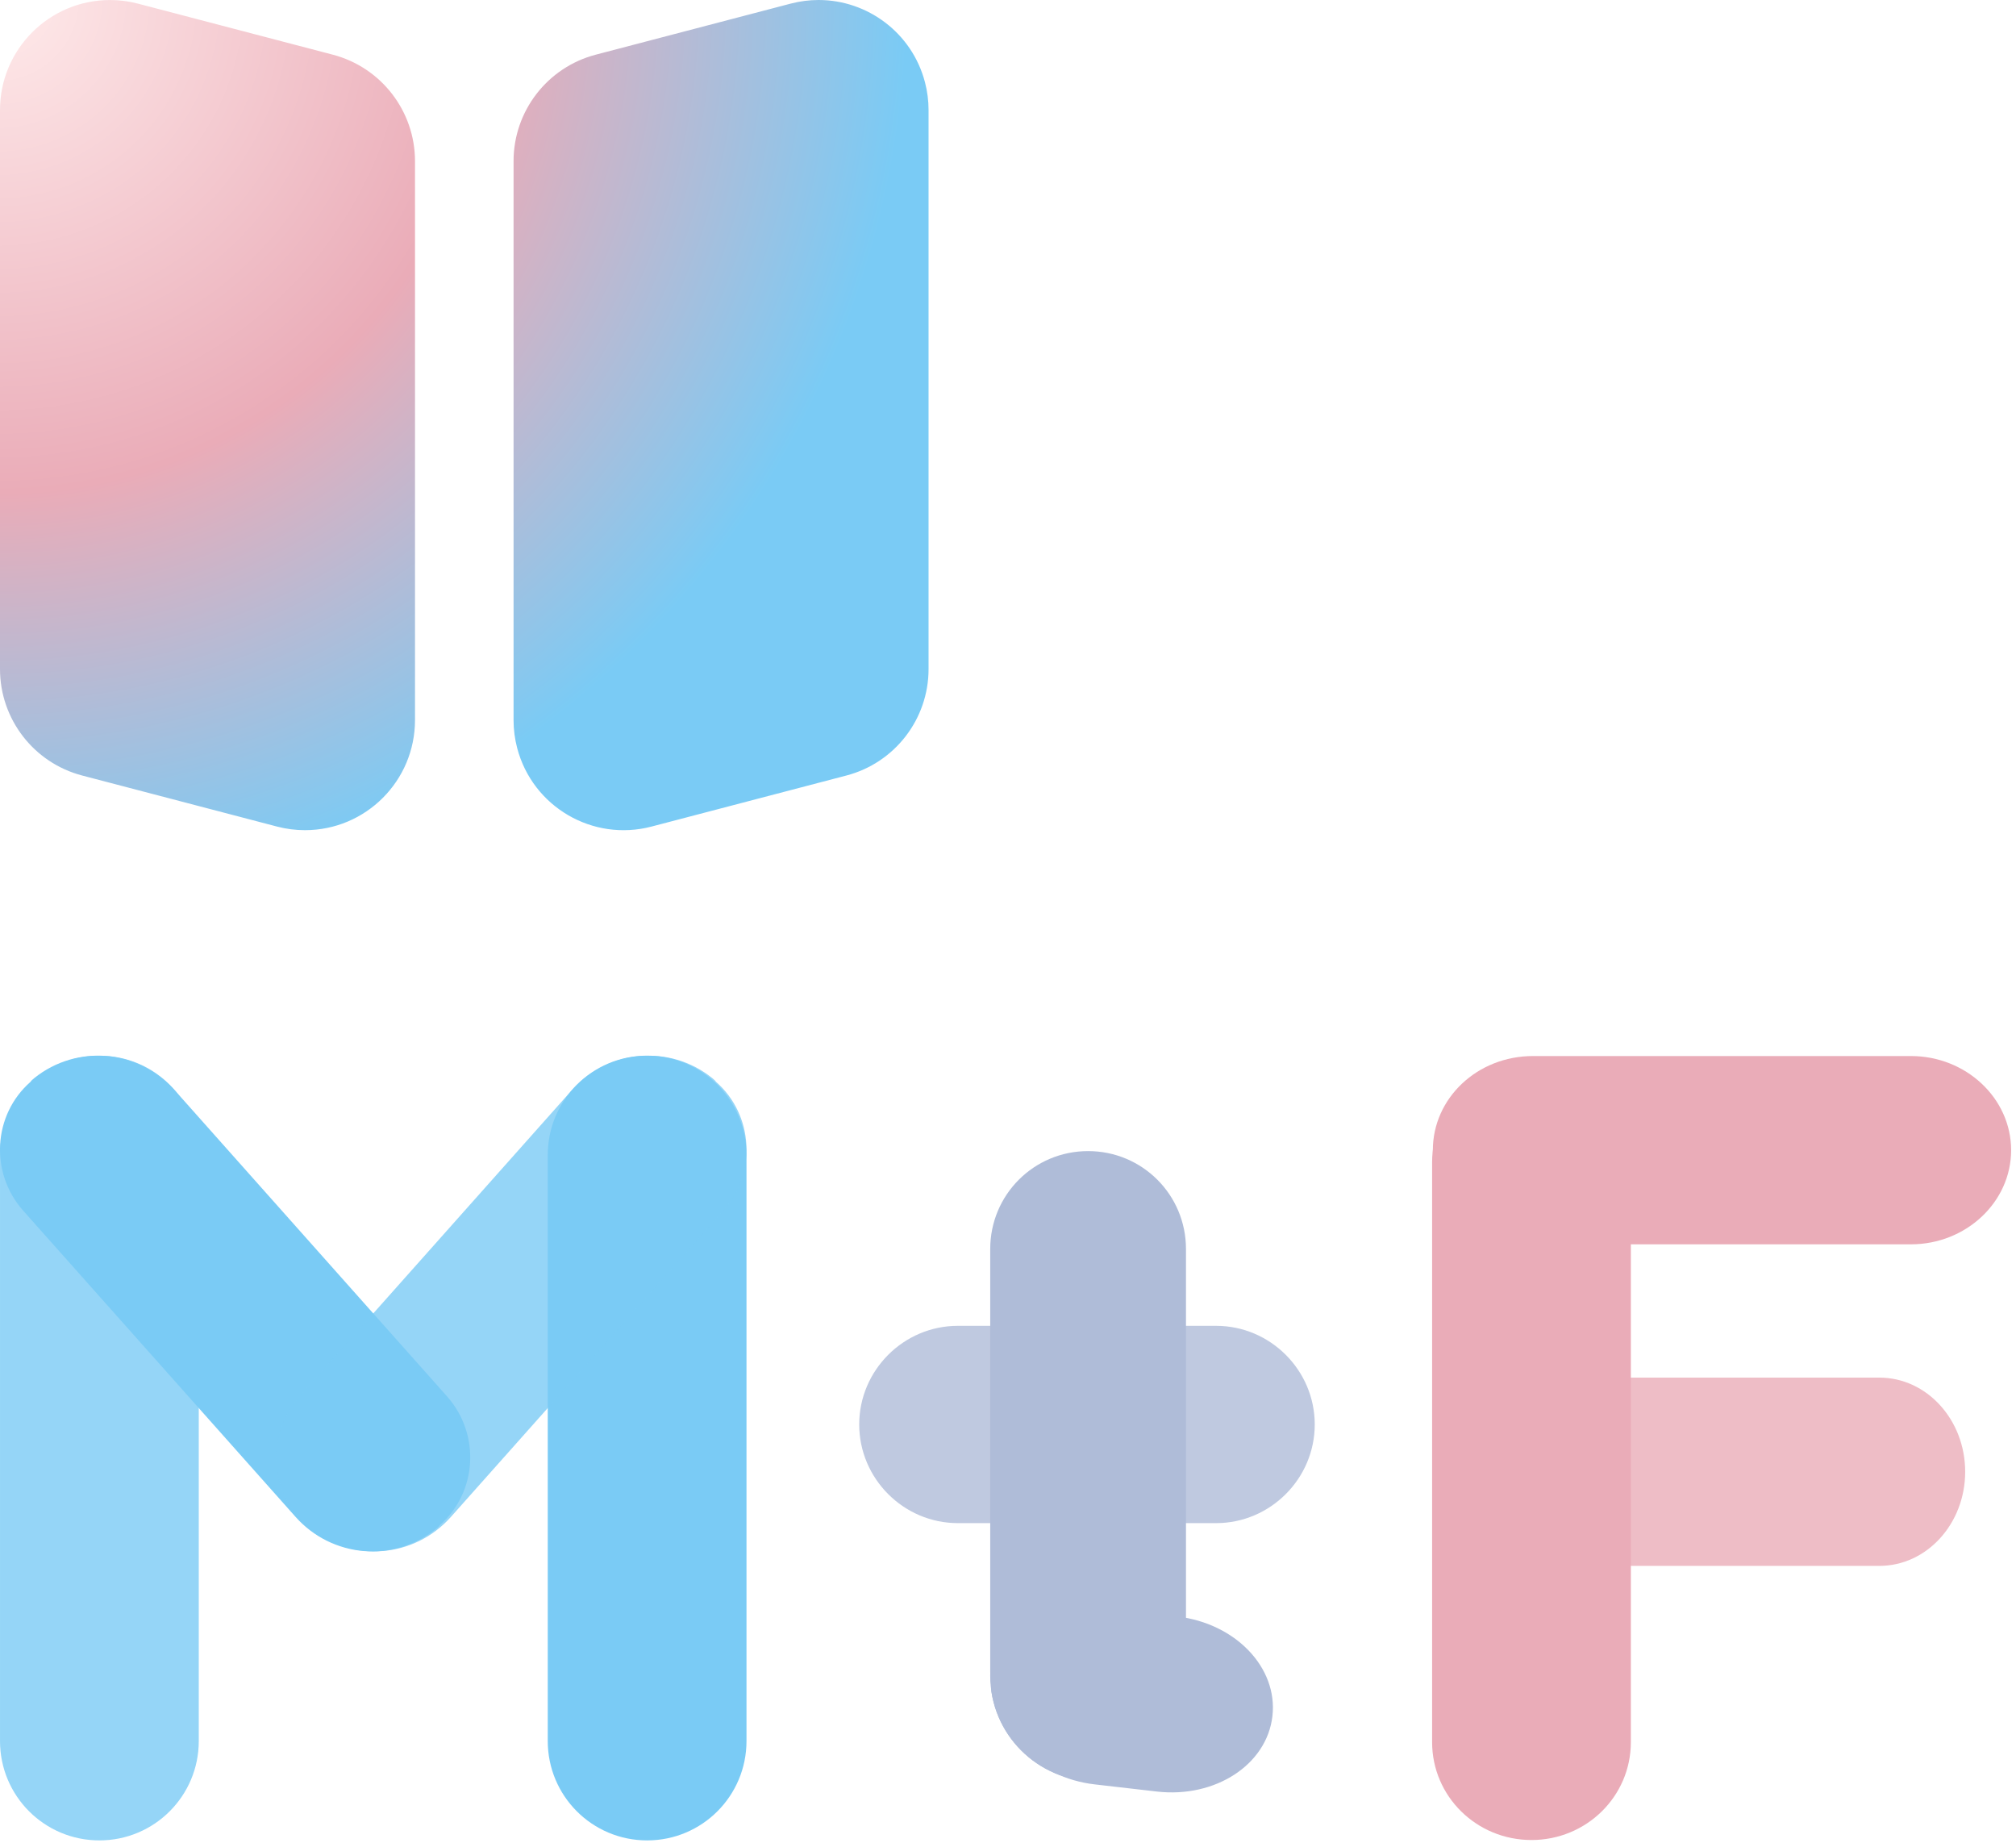
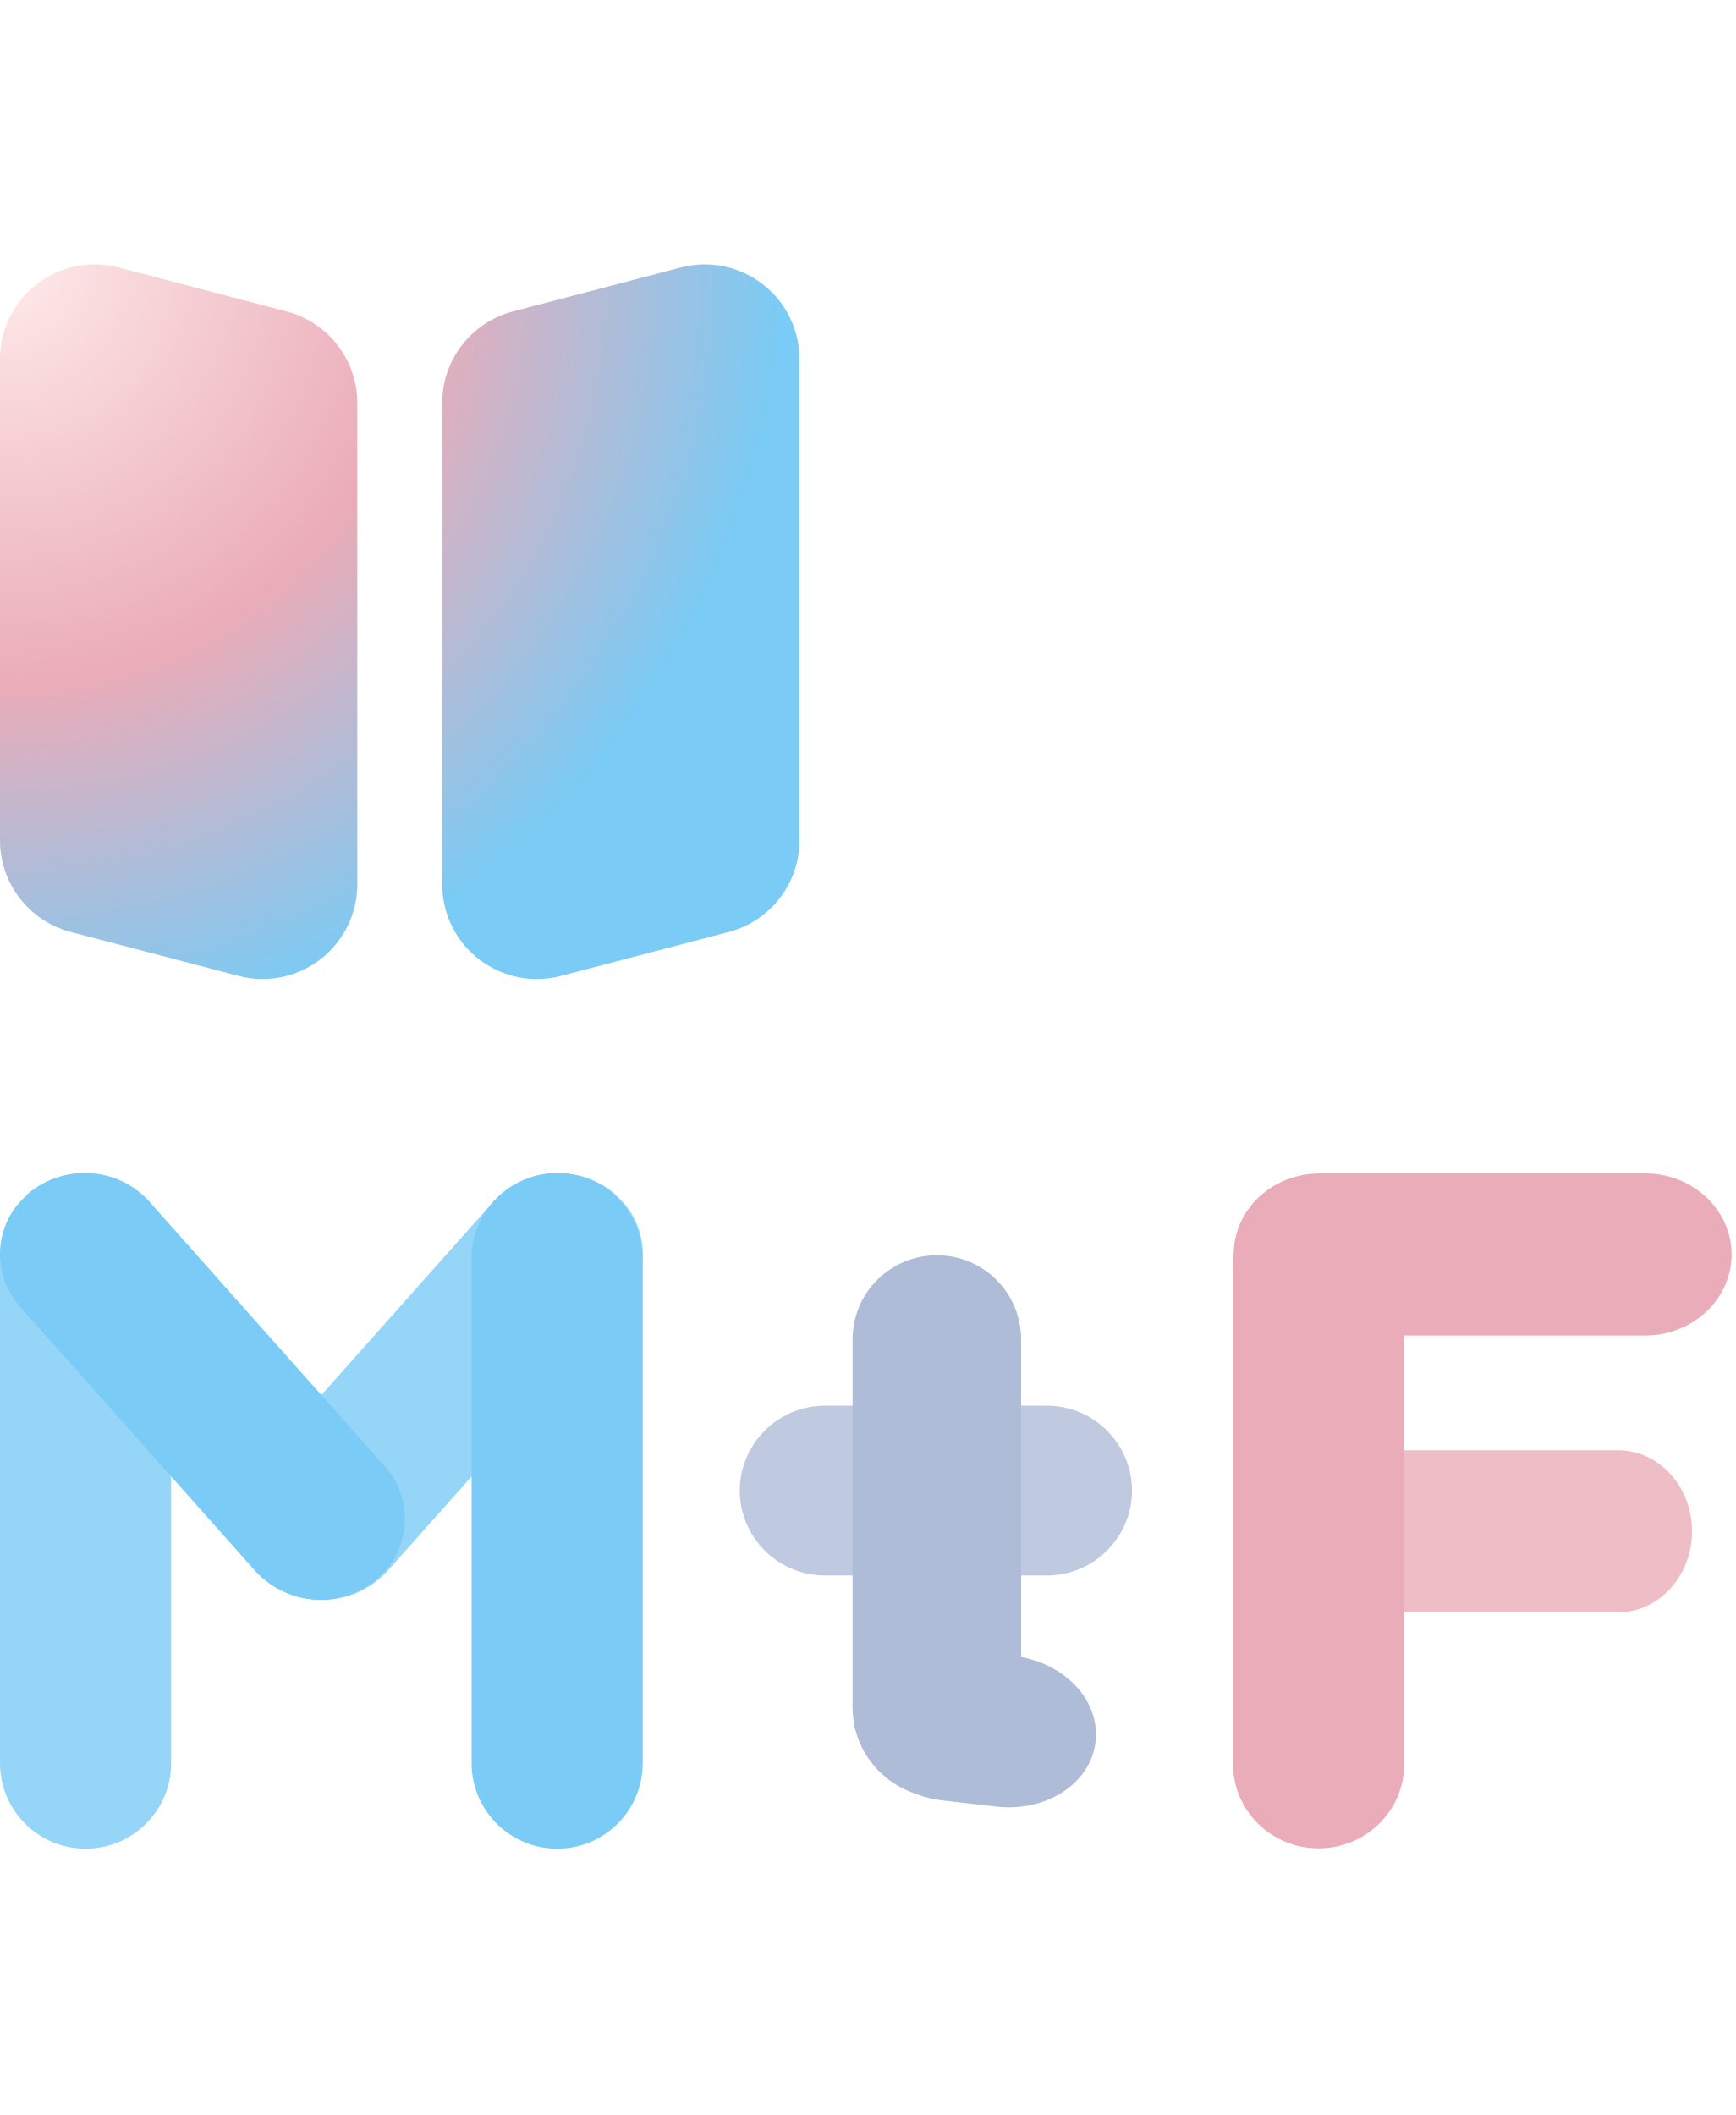
- <svg xmlns="http://www.w3.org/2000/svg" version="1.1" id="svg1" width="356" height="325.333" viewBox="0 0 356 325.333">
+ <svg xmlns="http://www.w3.org/2000/svg" version="1.1" id="svg1" width="267" height="325.333" viewBox="0 0 356 325.333">
  <defs id="defs1">
    <radialGradient fx="0" fy="0" cx="0" cy="0" r="1" gradientUnits="userSpaceOnUse" gradientTransform="matrix(86.75137,-82.9491,-82.9491,-86.75135,-2.896e-4,244)" spreadMethod="pad" id="radialGradient4">
      <stop style="stop-opacity:1;stop-color:#ffebeb" offset="0" id="stop1" />
      <stop style="stop-opacity:1;stop-color:#ffebeb" offset="0" id="stop2" />
      <stop style="stop-opacity:1;stop-color:#eaacb8" offset="0.542" id="stop3" />
      <stop style="stop-opacity:1;stop-color:#7acbf5" offset="1" id="stop4" />
    </radialGradient>
    <clipPath clipPathUnits="userSpaceOnUse" id="clipPath5">
      <path d="M 0,104.216 H 267 V 0 H 0 Z" transform="translate(-253.0884,-79.2353)" id="path5" />
    </clipPath>
    <clipPath clipPathUnits="userSpaceOnUse" id="clipPath6">
      <path d="m 194.753,36.656 h 65.518 v 24.93 h -65.518 z" transform="translate(-248.9026,-36.6557)" id="path6" />
    </clipPath>
    <clipPath clipPathUnits="userSpaceOnUse" id="clipPath7">
      <path d="M 0,104.216 H 267 V 0 H 0 Z" transform="matrix(1.333333,0,0,-1.333333,0,325.3333)" id="path7" />
    </clipPath>
    <clipPath clipPathUnits="userSpaceOnUse" id="clipPath8">
      <path d="M 0,104.216 H 267 V 0 H 0 Z" transform="translate(-189.6691,-13.3199)" id="path8" />
    </clipPath>
    <clipPath clipPathUnits="userSpaceOnUse" id="clipPath9">
      <path d="m 131.145,22.121 c 0,-7.734 6.272,-14.009 14.009,-14.009 v 0 c 7.739,0 14.01,6.275 14.01,14.009 v 0 c 0,7.738 -6.271,14.013 -14.01,14.013 v 0 c -7.737,0 -14.009,-6.275 -14.009,-14.013" transform="translate(-143.7916,-88.3727)" id="path9" />
    </clipPath>
    <clipPath clipPathUnits="userSpaceOnUse" id="clipPath10">
      <path d="m 131.145,22.121 c 0,-7.734 6.272,-14.009 14.009,-14.009 v 0 c 7.739,0 14.01,6.275 14.01,14.009 v 0 c 0,7.738 -6.271,14.013 -14.01,14.013 v 0 c -7.737,0 -14.009,-6.275 -14.009,-14.013" transform="translate(-131.2426,-19.3988)" id="path10" />
    </clipPath>
    <clipPath clipPathUnits="userSpaceOnUse" id="clipPath11">
      <path d="M 0,104.216 H 267 V 0 H 0 Z" transform="translate(-132.3631,-20.9164)" id="path11" />
    </clipPath>
    <clipPath clipPathUnits="userSpaceOnUse" id="clipPath12">
      <path d="m 113.794,42.318 h 60.331 v 26.124 h -60.331 z" transform="translate(-126.8586,-68.4424)" id="path12" />
    </clipPath>
    <clipPath clipPathUnits="userSpaceOnUse" id="clipPath13">
      <path d="M 0,104.216 H 267 V 0 H 0 Z" transform="matrix(1.333333,0,0,-1.333333,0,325.3333)" id="path13" />
    </clipPath>
    <clipPath clipPathUnits="userSpaceOnUse" id="clipPath14">
      <path d="M 0,104.216 H 267 V 0 H 0 Z" transform="translate(-144.1077,-91.5793)" id="path14" />
    </clipPath>
    <clipPath clipPathUnits="userSpaceOnUse" id="clipPath15">
      <path d="M 0,0.31 H 26.326 V 104.217 H 0 Z" transform="translate(-13.1614,-104.2161)" id="path15" />
    </clipPath>
    <clipPath clipPathUnits="userSpaceOnUse" id="clipPath16">
      <path d="M 0,104.216 H 267 V 0 H 0 Z" transform="matrix(1.333333,0,0,-1.333333,0,325.3333)" id="path16" />
    </clipPath>
    <clipPath clipPathUnits="userSpaceOnUse" id="clipPath17">
      <path d="M 0,104.216 H 267 V 0 H 0 Z" transform="translate(-58.2215,-42.0284)" id="path17" />
    </clipPath>
    <clipPath clipPathUnits="userSpaceOnUse" id="clipPath18">
      <path d="M 0,104.216 H 267 V 0 H 0 Z" transform="translate(-85.7053,-104.2161)" id="path18" />
    </clipPath>
    <clipPath clipPathUnits="userSpaceOnUse" id="clipPath19">
      <path d="m 36.591,38.577 h 62.276 v 65.64 H 36.591 Z" transform="translate(-40.6486,-42.0284)" id="path19" />
    </clipPath>
    <clipPath clipPathUnits="userSpaceOnUse" id="clipPath20">
      <path d="M 0,104.216 H 267 V 0 H 0 Z" transform="matrix(1.333333,0,0,-1.333333,0,325.3333)" id="path20" />
    </clipPath>
    <clipPath clipPathUnits="userSpaceOnUse" id="clipPath33">
      <path d="M 0,244 H 267 V 0 H 0 Z" transform="matrix(1.333333,0,0,-1.333333,0,325.3333)" id="path33" />
    </clipPath>
  </defs>
  <g id="layer-MC0">
    <path id="path4" d="M 104.71,243.519 78.897,236.758 C 72.485,235.079 68.016,229.286 68.016,222.66 v 0 -74.012 c 0,-1.245 0.16,-2.487 0.477,-3.694 v 0 c 2.039,-7.785 10.006,-12.447 17.792,-10.404 v 0 l 25.813,6.761 c 6.412,1.679 10.881,7.473 10.881,14.098 v 0 74.012 c 0,1.245 -0.16,2.487 -0.476,3.693 v 0 C 120.787,239.662 114.88,244 108.415,244 v 0 c -1.225,0 -2.466,-0.157 -3.705,-0.481 M 0,229.421 v -74.012 c 0,-6.625 4.469,-12.419 10.881,-14.098 v 0 l 25.813,-6.761 c 1.206,-0.317 2.449,-0.477 3.694,-0.477 v 0 c 8.049,0 14.575,6.526 14.575,14.575 v 0 74.012 c 0,6.626 -4.472,12.419 -10.881,14.098 v 0 l -25.813,6.761 c -1.207,0.317 -2.449,0.477 -3.693,0.477 v 0 C 6.526,243.996 0,237.47 0,229.421" transform="matrix(1.333333,0,0,-1.333333,0,325.3333)" style="fill:url(#radialGradient4);stroke:none" />
    <g id="g33" clip-path="url(#clipPath33)">
      <path d="m 0,0 h -50.059 c -7.379,0 -13.263,5.585 -13.263,12.465 0,6.88 5.884,12.465 13.263,12.465 H 0 c 7.281,0 13.266,-5.585 13.266,-12.465 C 13.266,5.585 7.281,0 0,0" style="fill:#eaacb8;fill-opacity:1;fill-rule:evenodd;stroke:none" transform="matrix(1.333333,0,0,-1.333333,337.4512,219.6863)" clip-path="url(#clipPath5)" id="path21" />
      <g opacity="0.8" clip-path="url(#clipPath7)" id="g22">
        <path d="m 0,0 h -42.782 c -6.281,0 -11.368,5.585 -11.368,12.465 0,6.88 5.087,12.465 11.368,12.465 H 0 c 6.281,0 11.366,-5.585 11.366,-12.465 C 11.366,5.585 6.281,0 0,0" style="fill:#eaacb8;fill-opacity:1;fill-rule:evenodd;stroke:none" transform="matrix(1.333333,0,0,-1.333333,331.8701,276.4591)" clip-path="url(#clipPath6)" id="path22" />
      </g>
      <path d="m 0,0 v 76.786 c 0,7.179 5.881,12.963 13.161,12.963 7.281,0 13.162,-5.784 13.162,-12.963 V 0 c 0,-7.18 -5.881,-12.963 -13.162,-12.963 C 5.881,-12.963 0,-7.18 0,0" style="fill:#eaacb8;fill-opacity:1;fill-rule:evenodd;stroke:none" transform="matrix(1.333333,0,0,-1.333333,252.8921,307.5735)" clip-path="url(#clipPath8)" id="path23" />
      <path d="m 0,0 c 7.005,0 12.647,-5.641 12.647,-12.646 v -54.578 c 0,-7.005 -5.642,-12.647 -12.647,-12.647 -7.005,0 -12.646,5.642 -12.646,12.647 v 54.578 C -12.646,-5.641 -7.005,0 0,0" style="fill:#afbcd8;fill-opacity:1;fill-rule:evenodd;stroke:none" transform="matrix(1.333333,0,0,-1.333333,191.7221,207.5031)" clip-path="url(#clipPath9)" id="path24" />
      <path d="m 0,0 c 0,6.322 6.13,11.382 13.717,11.382 h 8.075 c 7.589,0 13.716,-5.06 13.716,-11.382 0,-6.324 -6.127,-11.385 -13.716,-11.385 H 13.717 C 6.13,-11.385 0,-6.324 0,0" style="fill:#afbcd8;fill-opacity:1;fill-rule:evenodd;stroke:none" transform="matrix(1.333333,0,0,-1.333333,174.9901,299.4683)" clip-path="url(#clipPath10)" id="path25" />
      <path d="M 0,0 C 0.74,6.44 7.573,10.874 15.297,9.986 L 23.52,9.04 c 7.728,-0.888 13.378,-6.755 12.637,-13.195 -0.74,-6.44 -7.573,-10.874 -15.301,-9.986 l -8.223,0.946 C 4.905,-12.307 -0.744,-6.436 0,0" style="fill:#afbcd8;fill-opacity:1;fill-rule:evenodd;stroke:none" transform="matrix(1.333333,0,0,-1.333333,176.4841,297.4448)" clip-path="url(#clipPath11)" id="path26" />
      <g opacity="0.8" clip-path="url(#clipPath13)" id="g27">
        <path d="m 0,0 h 34.203 c 7.179,0 13.064,-5.881 13.064,-13.061 0,-7.179 -5.885,-13.064 -13.064,-13.064 H 0 c -7.18,0 -13.064,5.885 -13.064,13.064 C -13.064,-5.881 -7.18,0 0,0" style="fill:#afbcd8;fill-opacity:1;fill-rule:evenodd;stroke:none" transform="matrix(1.333333,0,0,-1.333333,169.1448,234.0768)" clip-path="url(#clipPath12)" id="path27" />
      </g>
      <path d="M 0,0 C 7.18,0 12.963,-5.784 12.963,-12.963 V -68.907 C 12.963,-76.086 7.18,-81.87 0,-81.87 c -7.18,0 -12.962,5.784 -12.962,12.963 v 55.944 C -12.962,-5.784 -7.18,0 0,0" style="fill:#afbcd8;fill-opacity:1;fill-rule:evenodd;stroke:none" transform="matrix(1.333333,0,0,-1.333333,192.1436,203.2276)" clip-path="url(#clipPath14)" id="path28" />
      <g opacity="0.8" clip-path="url(#clipPath16)" id="g29">
        <path d="m 0,0 c 7.28,0 13.165,-5.884 13.165,-13.161 v -77.584 c 0,-7.28 -5.885,-13.165 -13.165,-13.165 -7.277,0 -13.161,5.885 -13.161,13.165 v 77.584 C -13.161,-5.884 -7.277,0 0,0" style="fill:#7acbf5;fill-opacity:1;fill-rule:evenodd;stroke:none" transform="matrix(1.333333,0,0,-1.333333,17.54853,186.3785)" clip-path="url(#clipPath15)" id="path29" />
      </g>
      <path d="m 0,0 c 5.013,4.387 5.417,12.065 1.003,17.051 l -36.111,40.588 c -4.815,5.383 -12.94,6.083 -18.555,1.595 -0.201,-0.199 -0.4,-0.299 -0.501,-0.498 -5.016,-4.388 -5.417,-12.069 -1.003,-17.055 L -19.059,1.096 C -14.245,-4.29 -6.12,-4.986 -0.501,-0.498 -0.303,-0.3 -0.102,-0.199 0,0" style="fill:#7acbf5;fill-opacity:1;fill-rule:evenodd;stroke:none" transform="matrix(1.333333,0,0,-1.333333,77.62867,269.2955)" clip-path="url(#clipPath17)" id="path30" />
      <path d="m 0,0 c -7.28,0 -13.161,-5.884 -13.161,-13.161 v -77.584 c 0,-7.28 5.881,-13.165 13.161,-13.165 7.28,0 13.161,5.885 13.161,13.165 v 77.584 C 13.161,-5.884 7.28,0 0,0" style="fill:#7acbf5;fill-opacity:1;fill-rule:evenodd;stroke:none" transform="matrix(1.333333,0,0,-1.333333,114.2737,186.3785)" clip-path="url(#clipPath18)" id="path31" />
      <g opacity="0.8" clip-path="url(#clipPath20)" id="g32">
        <path d="m 0,0 c -5.016,4.387 -5.417,12.065 -1.003,17.051 l 36.107,40.588 c 4.815,5.383 12.94,6.083 18.559,1.595 0.198,-0.199 0.4,-0.299 0.501,-0.498 5.013,-4.388 5.413,-12.069 1.003,-17.055 L 19.056,1.096 C 14.241,-4.29 6.12,-4.986 0.501,-0.498 0.3,-0.3 0.101,-0.199 0,0" style="fill:#7acbf5;fill-opacity:1;fill-rule:evenodd;stroke:none" transform="matrix(1.333333,0,0,-1.333333,54.19813,269.2955)" clip-path="url(#clipPath19)" id="path32" />
      </g>
    </g>
  </g>
</svg>
